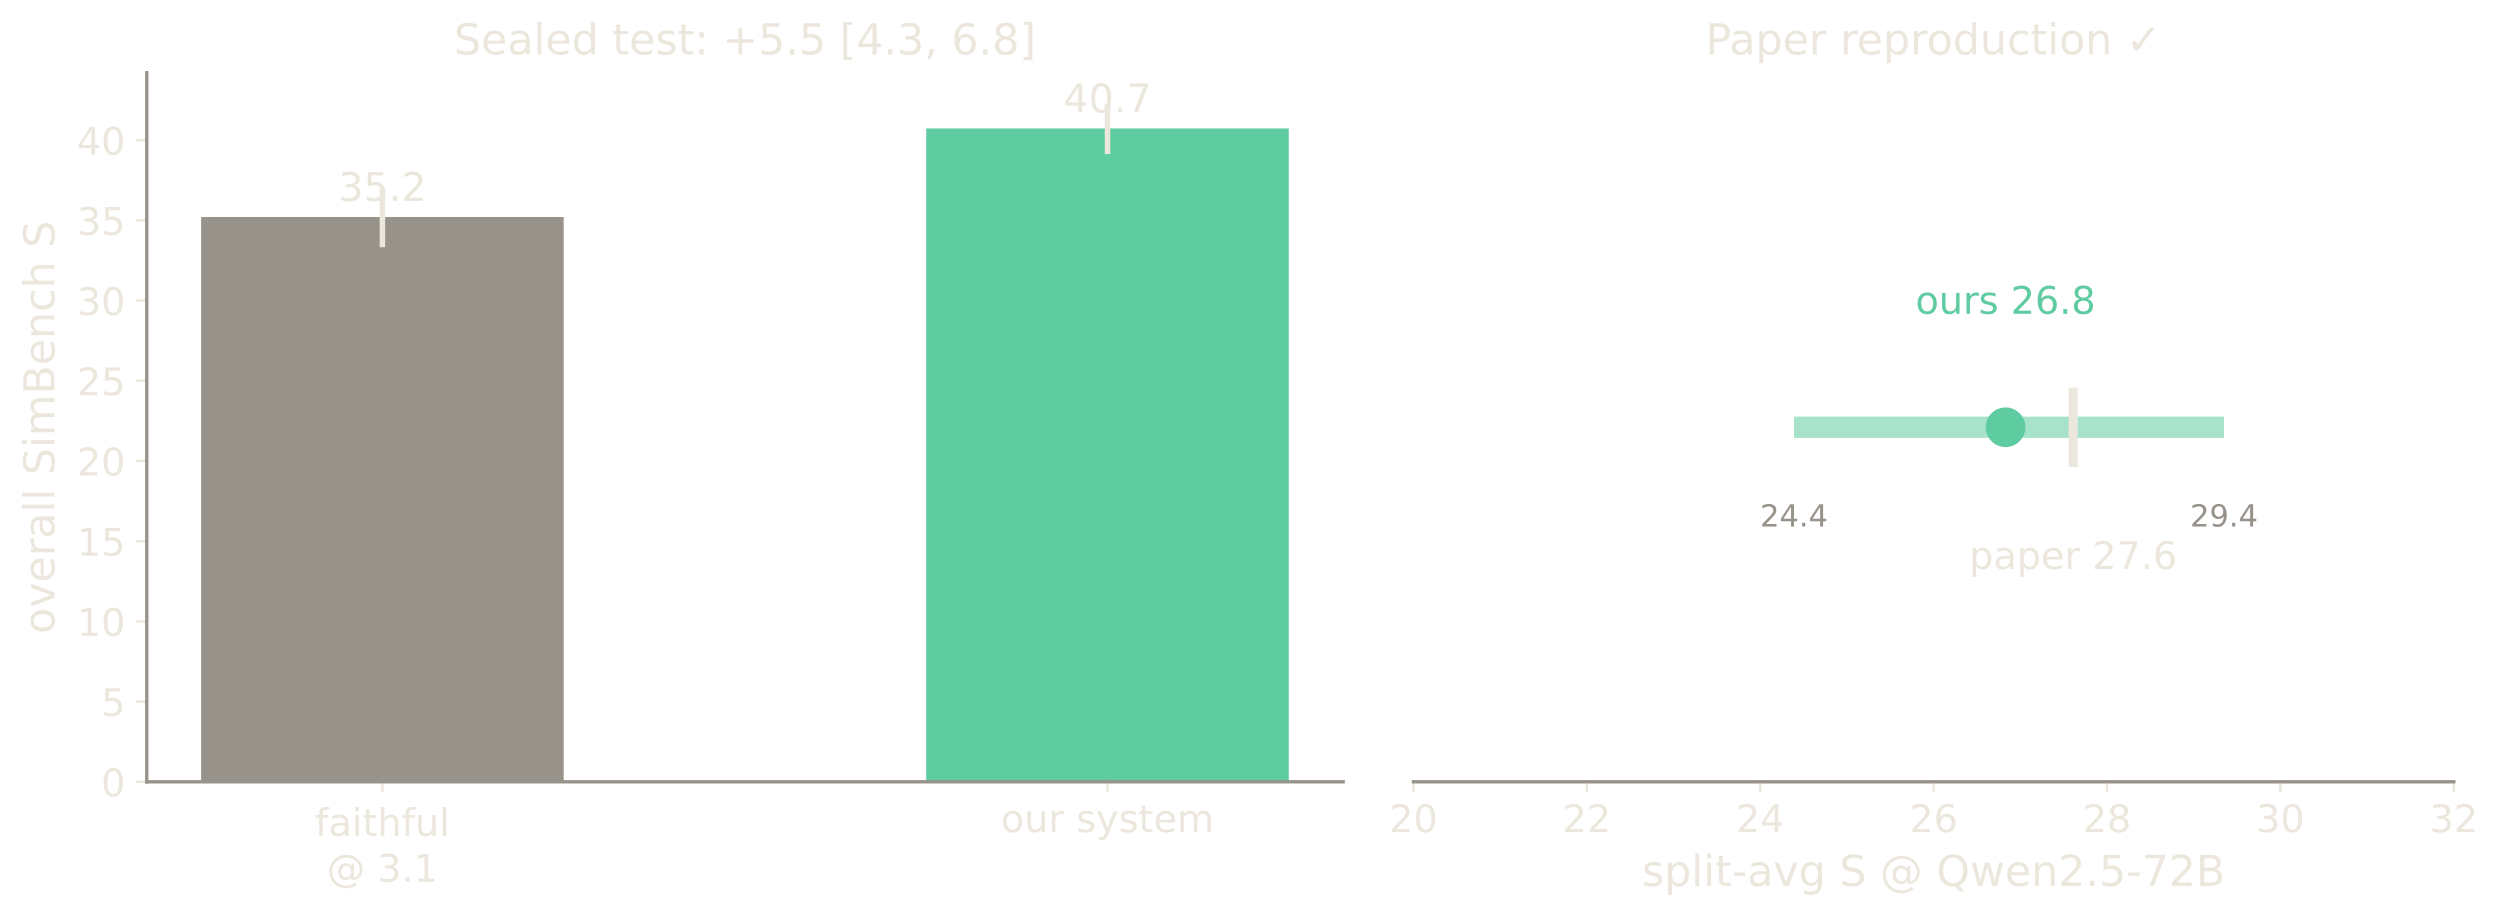
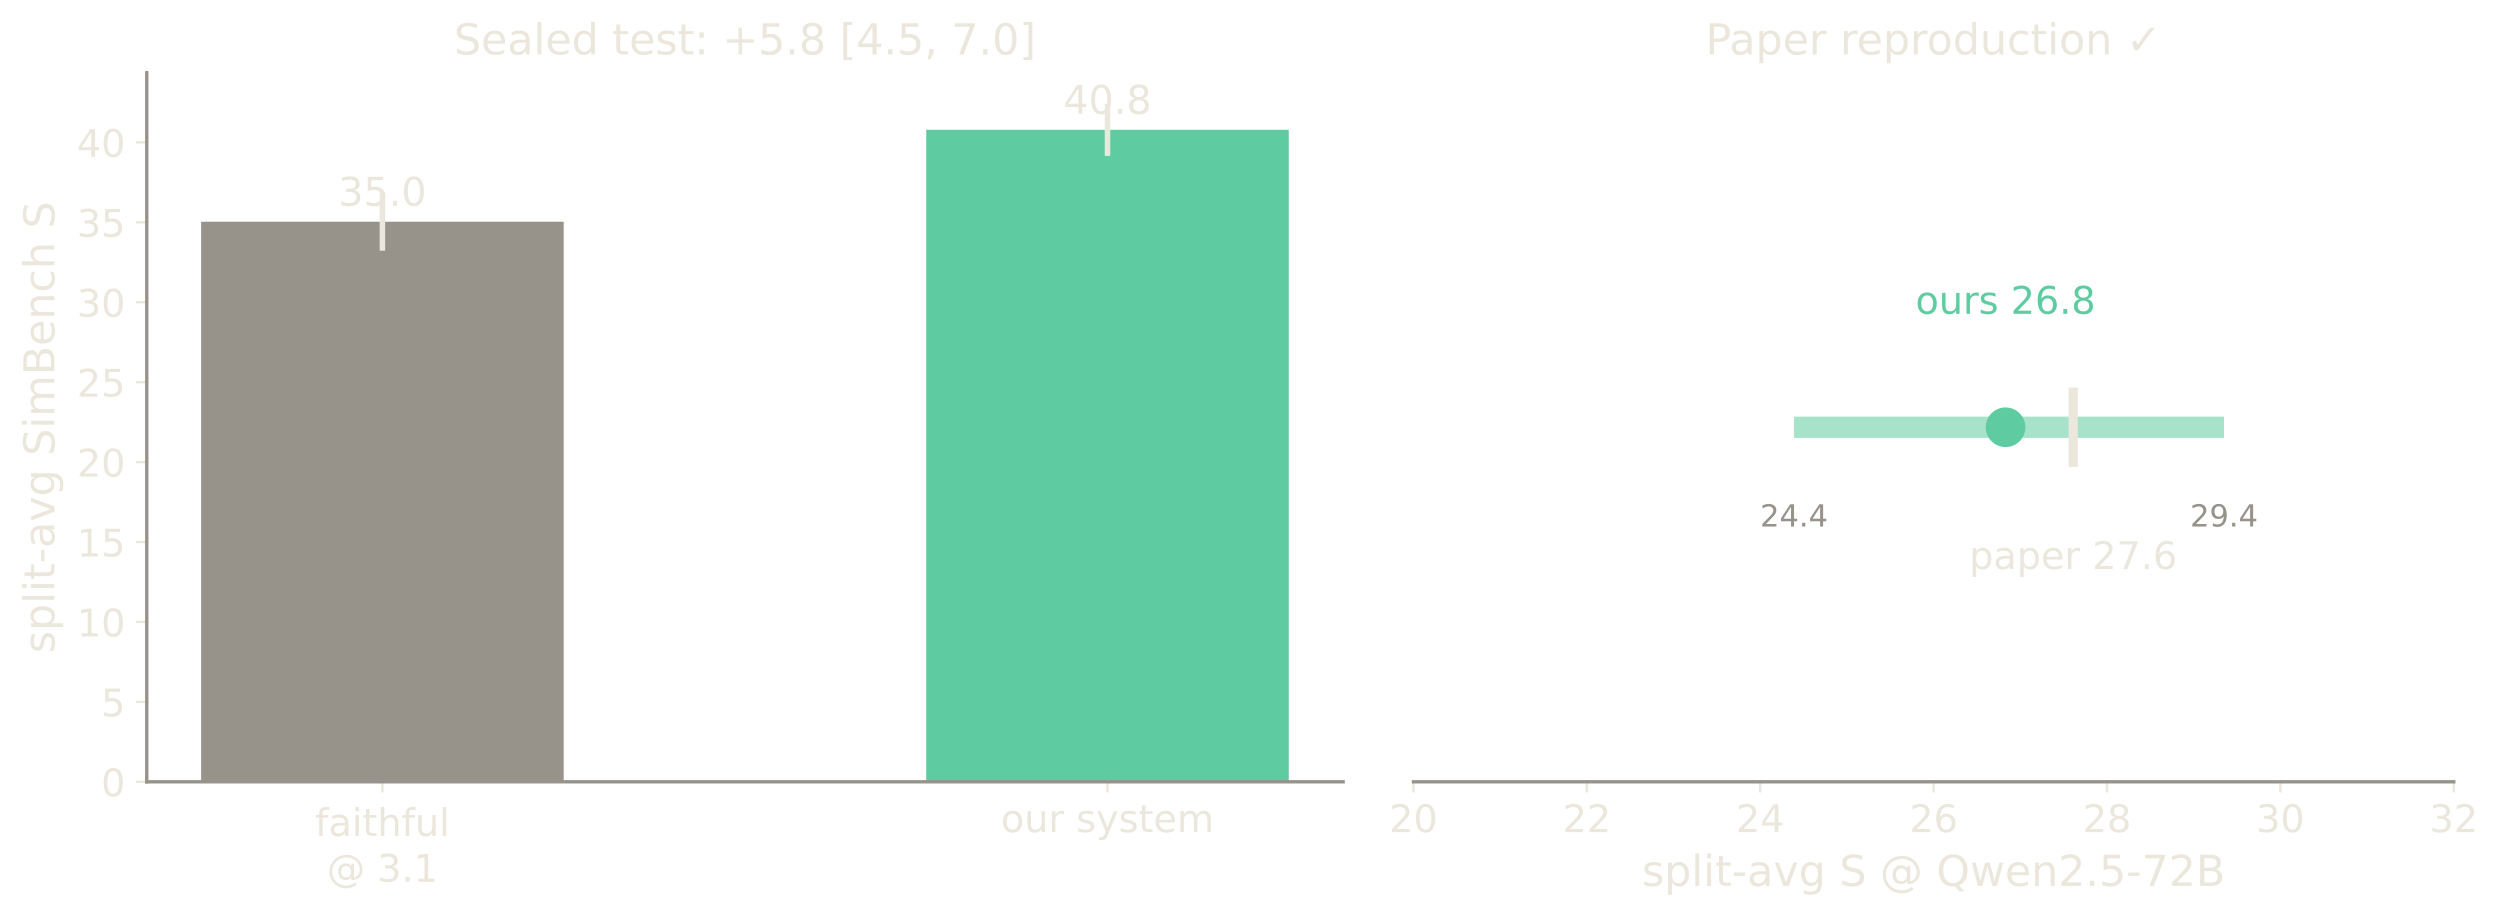
<svg xmlns="http://www.w3.org/2000/svg" xmlns:xlink="http://www.w3.org/1999/xlink" width="819.46pt" height="300.962pt" viewBox="0 0 819.46 300.962" version="1.1">
  <defs>
    <style type="text/css">*{stroke-linejoin: round; stroke-linecap: butt}</style>
  </defs>
  <g id="figure_1">
    <g id="patch_1">
      <path d="M 0 300.962  L 819.46 300.962  L 819.46 0  L 0 0  L 0 300.962  z " style="fill: none" />
    </g>
    <g id="axes_1">
      <g id="patch_2">
        <path d="M 48.107 256.261  L 440.263 256.261  L 440.263 23.838  L 48.107 23.838  L 48.107 256.261  z " style="fill: none" />
      </g>
      <g id="patch_3">
-         <path d="M 65.933 256.261  L 184.768 256.261  L 184.768 71.132  L 65.933 71.132  z " clip-path="url(#p64435326d7)" style="fill: #97928a" />
+         <path d="M 65.933 256.261  L 184.768 256.261  L 184.768 72.686  L 65.933 72.686  z " clip-path="url(#p06ecc720ba)" style="fill: #97928a" />
      </g>
      <g id="patch_4">
-         <path d="M 303.602 256.261  L 422.437 256.261  L 422.437 42.109  L 303.602 42.109  z " clip-path="url(#p64435326d7)" style="fill: #5fcba0" />
+         <path d="M 303.602 256.261  L 422.437 256.261  L 422.437 42.557  L 303.602 42.557  z " clip-path="url(#p06ecc720ba)" style="fill: #5fcba0" />
      </g>
      <g id="matplotlib.axis_1">
        <g id="xtick_1">
          <g id="line2d_1">
            <defs>
-               <path id="m49bda5a2c7" d="M 0 0  L 0 3.5  " style="stroke: #ece7dc; stroke-width: 0.8" />
+               <path id="mad693e968a" d="M 0 0  L 0 3.5  " style="stroke: #ece7dc; stroke-width: 0.8" />
            </defs>
            <g>
-               <use xlink:href="#m49bda5a2c7" x="125.35" y="256.261" style="fill: #ece7dc; stroke: #ece7dc; stroke-width: 0.8" />
+               <use xlink:href="#mad693e968a" x="125.35" y="256.261" style="fill: #ece7dc; stroke: #ece7dc; stroke-width: 0.8" />
            </g>
          </g>
          <g id="text_1">
            <text style="font-size: 12.5px; font-family: 'IBM Plex Sans', 'DejaVu Sans'; fill: #ece7dc" transform="translate(103.2749 274.0104)">faithful</text>
            <text style="font-size: 12.5px; font-family: 'IBM Plex Sans', 'DejaVu Sans'; fill: #ece7dc" transform="translate(107.1743 289.0128)">@ 3.1</text>
          </g>
        </g>
        <g id="xtick_2">
          <g id="line2d_2">
            <g>
-               <use xlink:href="#m49bda5a2c7" x="363.02" y="256.261" style="fill: #ece7dc; stroke: #ece7dc; stroke-width: 0.8" />
+               <use xlink:href="#mad693e968a" x="363.02" y="256.261" style="fill: #ece7dc; stroke: #ece7dc; stroke-width: 0.8" />
            </g>
          </g>
          <g id="text_2">
            <text style="font-size: 12.5px; font-family: 'IBM Plex Sans', 'DejaVu Sans'; text-anchor: middle; fill: #ece7dc" x="363.02" y="272.758" transform="rotate(-0 363.02 272.7582)">our system</text>
          </g>
        </g>
      </g>
      <g id="matplotlib.axis_2">
        <g id="ytick_1">
          <g id="line2d_3">
            <defs>
-               <path id="m6dbf872520" d="M 0 0  L -3.5 0  " style="stroke: #ece7dc; stroke-width: 0.8" />
+               <path id="m35697063af" d="M 0 0  L -3.5 0  " style="stroke: #ece7dc; stroke-width: 0.8" />
            </defs>
            <g>
-               <use xlink:href="#m6dbf872520" x="48.107" y="256.261" style="fill: #ece7dc; stroke: #ece7dc; stroke-width: 0.8" />
+               <use xlink:href="#m35697063af" x="48.107" y="256.261" style="fill: #ece7dc; stroke: #ece7dc; stroke-width: 0.8" />
            </g>
          </g>
          <g id="text_3">
            <text style="font-size: 12.5px; font-family: 'IBM Plex Sans', 'DejaVu Sans'; text-anchor: end; fill: #ece7dc" x="41.107" y="261.01" transform="rotate(-0 41.10734 261.0096)">0</text>
          </g>
        </g>
        <g id="ytick_2">
          <g id="line2d_4">
            <g>
-               <use xlink:href="#m6dbf872520" x="48.107" y="229.972" style="fill: #ece7dc; stroke: #ece7dc; stroke-width: 0.8" />
+               <use xlink:href="#m35697063af" x="48.107" y="230.062" style="fill: #ece7dc; stroke: #ece7dc; stroke-width: 0.8" />
            </g>
          </g>
          <g id="text_4">
-             <text style="font-size: 12.5px; font-family: 'IBM Plex Sans', 'DejaVu Sans'; text-anchor: end; fill: #ece7dc" x="41.107" y="234.72" transform="rotate(-0 41.10734 234.7204)">5</text>
+             <text style="font-size: 12.5px; font-family: 'IBM Plex Sans', 'DejaVu Sans'; text-anchor: end; fill: #ece7dc" x="41.107" y="234.811" transform="rotate(-0 41.10734 234.8108)">5</text>
          </g>
        </g>
        <g id="ytick_3">
          <g id="line2d_5">
            <g>
-               <use xlink:href="#m6dbf872520" x="48.107" y="203.683" style="fill: #ece7dc; stroke: #ece7dc; stroke-width: 0.8" />
+               <use xlink:href="#m35697063af" x="48.107" y="203.863" style="fill: #ece7dc; stroke: #ece7dc; stroke-width: 0.8" />
            </g>
          </g>
          <g id="text_5">
-             <text style="font-size: 12.5px; font-family: 'IBM Plex Sans', 'DejaVu Sans'; text-anchor: end; fill: #ece7dc" x="41.107" y="208.431" transform="rotate(-0 41.10734 208.4311)">10</text>
+             <text style="font-size: 12.5px; font-family: 'IBM Plex Sans', 'DejaVu Sans'; text-anchor: end; fill: #ece7dc" x="41.107" y="208.612" transform="rotate(-0 41.10734 208.612)">10</text>
          </g>
        </g>
        <g id="ytick_4">
          <g id="line2d_6">
            <g>
-               <use xlink:href="#m6dbf872520" x="48.107" y="177.393" style="fill: #ece7dc; stroke: #ece7dc; stroke-width: 0.8" />
+               <use xlink:href="#m35697063af" x="48.107" y="177.665" style="fill: #ece7dc; stroke: #ece7dc; stroke-width: 0.8" />
            </g>
          </g>
          <g id="text_6">
-             <text style="font-size: 12.5px; font-family: 'IBM Plex Sans', 'DejaVu Sans'; text-anchor: end; fill: #ece7dc" x="41.107" y="182.142" transform="rotate(-0 41.10734 182.1419)">15</text>
+             <text style="font-size: 12.5px; font-family: 'IBM Plex Sans', 'DejaVu Sans'; text-anchor: end; fill: #ece7dc" x="41.107" y="182.413" transform="rotate(-0 41.10734 182.4131)">15</text>
          </g>
        </g>
        <g id="ytick_5">
          <g id="line2d_7">
            <g>
-               <use xlink:href="#m6dbf872520" x="48.107" y="151.104" style="fill: #ece7dc; stroke: #ece7dc; stroke-width: 0.8" />
+               <use xlink:href="#m35697063af" x="48.107" y="151.466" style="fill: #ece7dc; stroke: #ece7dc; stroke-width: 0.8" />
            </g>
          </g>
          <g id="text_7">
-             <text style="font-size: 12.5px; font-family: 'IBM Plex Sans', 'DejaVu Sans'; text-anchor: end; fill: #ece7dc" x="41.107" y="155.853" transform="rotate(-0 41.10734 155.8526)">20</text>
+             <text style="font-size: 12.5px; font-family: 'IBM Plex Sans', 'DejaVu Sans'; text-anchor: end; fill: #ece7dc" x="41.107" y="156.214" transform="rotate(-0 41.10734 156.2143)">20</text>
          </g>
        </g>
        <g id="ytick_6">
          <g id="line2d_8">
            <g>
-               <use xlink:href="#m6dbf872520" x="48.107" y="124.815" style="fill: #ece7dc; stroke: #ece7dc; stroke-width: 0.8" />
+               <use xlink:href="#m35697063af" x="48.107" y="125.267" style="fill: #ece7dc; stroke: #ece7dc; stroke-width: 0.8" />
            </g>
          </g>
          <g id="text_8">
-             <text style="font-size: 12.5px; font-family: 'IBM Plex Sans', 'DejaVu Sans'; text-anchor: end; fill: #ece7dc" x="41.107" y="129.563" transform="rotate(-0 41.10734 129.5634)">25</text>
+             <text style="font-size: 12.5px; font-family: 'IBM Plex Sans', 'DejaVu Sans'; text-anchor: end; fill: #ece7dc" x="41.107" y="130.015" transform="rotate(-0 41.10734 130.0155)">25</text>
          </g>
        </g>
        <g id="ytick_7">
          <g id="line2d_9">
            <g>
-               <use xlink:href="#m6dbf872520" x="48.107" y="98.526" style="fill: #ece7dc; stroke: #ece7dc; stroke-width: 0.8" />
+               <use xlink:href="#m35697063af" x="48.107" y="99.068" style="fill: #ece7dc; stroke: #ece7dc; stroke-width: 0.8" />
            </g>
          </g>
          <g id="text_9">
-             <text style="font-size: 12.5px; font-family: 'IBM Plex Sans', 'DejaVu Sans'; text-anchor: end; fill: #ece7dc" x="41.107" y="103.274" transform="rotate(-0 41.10734 103.2741)">30</text>
+             <text style="font-size: 12.5px; font-family: 'IBM Plex Sans', 'DejaVu Sans'; text-anchor: end; fill: #ece7dc" x="41.107" y="103.817" transform="rotate(-0 41.10734 103.8167)">30</text>
          </g>
        </g>
        <g id="ytick_8">
          <g id="line2d_10">
            <g>
-               <use xlink:href="#m6dbf872520" x="48.107" y="72.236" style="fill: #ece7dc; stroke: #ece7dc; stroke-width: 0.8" />
+               <use xlink:href="#m35697063af" x="48.107" y="72.869" style="fill: #ece7dc; stroke: #ece7dc; stroke-width: 0.8" />
            </g>
          </g>
          <g id="text_10">
-             <text style="font-size: 12.5px; font-family: 'IBM Plex Sans', 'DejaVu Sans'; text-anchor: end; fill: #ece7dc" x="41.107" y="76.985" transform="rotate(-0 41.10734 76.98486)">35</text>
+             <text style="font-size: 12.5px; font-family: 'IBM Plex Sans', 'DejaVu Sans'; text-anchor: end; fill: #ece7dc" x="41.107" y="77.618" transform="rotate(-0 41.10734 77.61784)">35</text>
          </g>
        </g>
        <g id="ytick_9">
          <g id="line2d_11">
            <g>
-               <use xlink:href="#m6dbf872520" x="48.107" y="45.947" style="fill: #ece7dc; stroke: #ece7dc; stroke-width: 0.8" />
+               <use xlink:href="#m35697063af" x="48.107" y="46.67" style="fill: #ece7dc; stroke: #ece7dc; stroke-width: 0.8" />
            </g>
          </g>
          <g id="text_11">
-             <text style="font-size: 12.5px; font-family: 'IBM Plex Sans', 'DejaVu Sans'; text-anchor: end; fill: #ece7dc" x="41.107" y="50.696" transform="rotate(-0 41.10734 50.69561)">40</text>
+             <text style="font-size: 12.5px; font-family: 'IBM Plex Sans', 'DejaVu Sans'; text-anchor: end; fill: #ece7dc" x="41.107" y="51.419" transform="rotate(-0 41.10734 51.41901)">40</text>
          </g>
        </g>
        <g id="text_12">
-           <text style="font-size: 14px; font-family: 'IBM Plex Sans', 'DejaVu Sans'; text-anchor: middle; fill: #ece7dc" x="17.838" y="140.049" transform="rotate(-90 17.83781 140.0495)">overall SimBench S</text>
+           <text style="font-size: 14px; font-family: 'IBM Plex Sans', 'DejaVu Sans'; text-anchor: middle; fill: #ece7dc" x="17.838" y="140.049" transform="rotate(-90 17.83781 140.0495)">split-avg SimBench S</text>
        </g>
      </g>
      <g id="line2d_12">
-         <path d="M 125.35 80.123  L 125.35 62.772  " clip-path="url(#p64435326d7)" style="fill: none; stroke: #ece7dc; stroke-width: 1.8; stroke-linecap: square" />
+         <path d="M 125.35 81.297  L 125.35 64.075  " clip-path="url(#p06ecc720ba)" style="fill: none; stroke: #ece7dc; stroke-width: 1.8; stroke-linecap: square" />
      </g>
      <g id="line2d_13">
-         <path d="M 363.02 49.628  L 363.02 34.906  " clip-path="url(#p64435326d7)" style="fill: none; stroke: #ece7dc; stroke-width: 1.8; stroke-linecap: square" />
+         <path d="M 363.02 50.209  L 363.02 34.906  " clip-path="url(#p06ecc720ba)" style="fill: none; stroke: #ece7dc; stroke-width: 1.8; stroke-linecap: square" />
      </g>
      <g id="patch_5">
        <path d="M 48.107 256.261  L 48.107 23.838  " style="fill: none; stroke: #97928a; stroke-width: 1.1; stroke-linejoin: miter; stroke-linecap: square" />
      </g>
      <g id="patch_6">
        <path d="M 48.107 256.261  L 440.263 256.261  " style="fill: none; stroke: #97928a; stroke-width: 1.1; stroke-linejoin: miter; stroke-linecap: square" />
      </g>
      <g id="text_13">
-         <text style="font-weight: 500; font-size: 13px; font-family: 'IBM Plex Sans', 'DejaVu Sans'; text-anchor: middle; fill: #ece7dc" x="125.35" y="65.874" transform="rotate(-0 125.3501 65.87433)">35.2</text>
+         <text style="font-weight: 500; font-size: 13px; font-family: 'IBM Plex Sans', 'DejaVu Sans'; text-anchor: middle; fill: #ece7dc" x="125.35" y="67.446" transform="rotate(-0 125.3501 67.44615)">35.0</text>
      </g>
      <g id="text_14">
-         <text style="font-weight: 500; font-size: 13px; font-family: 'IBM Plex Sans', 'DejaVu Sans'; text-anchor: middle; fill: #ece7dc" x="363.02" y="36.851" transform="rotate(-0 363.02 36.85099)">40.7</text>
+         <text style="font-weight: 500; font-size: 13px; font-family: 'IBM Plex Sans', 'DejaVu Sans'; text-anchor: middle; fill: #ece7dc" x="363.02" y="37.317" transform="rotate(-0 363.02 37.3175)">40.8</text>
      </g>
      <g id="text_15">
-         <text style="font-weight: 500; font-size: 14px; font-family: 'IBM Plex Sans', 'DejaVu Sans'; text-anchor: middle; fill: #ece7dc" x="244.185" y="17.838" transform="rotate(-0 244.185 17.83781)">Sealed test:  +5.5   [4.3, 6.8]</text>
+         <text style="font-weight: 500; font-size: 14px; font-family: 'IBM Plex Sans', 'DejaVu Sans'; text-anchor: middle; fill: #ece7dc" x="244.185" y="17.838" transform="rotate(-0 244.185 17.83781)">Sealed test:  +5.8   [4.5, 7.0]</text>
      </g>
    </g>
    <g id="axes_2">
      <g id="patch_7">
        <path d="M 463.303 256.261  L 804.307 256.261  L 804.307 23.838  L 463.303 23.838  L 463.303 256.261  z " style="fill: none" />
      </g>
      <g id="matplotlib.axis_3">
        <g id="xtick_3">
          <g id="line2d_14">
            <g>
-               <use xlink:href="#m49bda5a2c7" x="463.303" y="256.261" style="fill: #ece7dc; stroke: #ece7dc; stroke-width: 0.8" />
+               <use xlink:href="#mad693e968a" x="463.303" y="256.261" style="fill: #ece7dc; stroke: #ece7dc; stroke-width: 0.8" />
            </g>
          </g>
          <g id="text_16">
            <text style="font-size: 12.5px; font-family: 'IBM Plex Sans', 'DejaVu Sans'; text-anchor: middle; fill: #ece7dc" x="463.303" y="272.758" transform="rotate(-0 463.3027 272.7582)">20</text>
          </g>
        </g>
        <g id="xtick_4">
          <g id="line2d_15">
            <g>
-               <use xlink:href="#m49bda5a2c7" x="520.137" y="256.261" style="fill: #ece7dc; stroke: #ece7dc; stroke-width: 0.8" />
+               <use xlink:href="#mad693e968a" x="520.137" y="256.261" style="fill: #ece7dc; stroke: #ece7dc; stroke-width: 0.8" />
            </g>
          </g>
          <g id="text_17">
            <text style="font-size: 12.5px; font-family: 'IBM Plex Sans', 'DejaVu Sans'; text-anchor: middle; fill: #ece7dc" x="520.137" y="272.758" transform="rotate(-0 520.1368 272.7582)">22</text>
          </g>
        </g>
        <g id="xtick_5">
          <g id="line2d_16">
            <g>
-               <use xlink:href="#m49bda5a2c7" x="576.971" y="256.261" style="fill: #ece7dc; stroke: #ece7dc; stroke-width: 0.8" />
+               <use xlink:href="#mad693e968a" x="576.971" y="256.261" style="fill: #ece7dc; stroke: #ece7dc; stroke-width: 0.8" />
            </g>
          </g>
          <g id="text_18">
            <text style="font-size: 12.5px; font-family: 'IBM Plex Sans', 'DejaVu Sans'; text-anchor: middle; fill: #ece7dc" x="576.971" y="272.758" transform="rotate(-0 576.9709 272.7582)">24</text>
          </g>
        </g>
        <g id="xtick_6">
          <g id="line2d_17">
            <g>
-               <use xlink:href="#m49bda5a2c7" x="633.805" y="256.261" style="fill: #ece7dc; stroke: #ece7dc; stroke-width: 0.8" />
+               <use xlink:href="#mad693e968a" x="633.805" y="256.261" style="fill: #ece7dc; stroke: #ece7dc; stroke-width: 0.8" />
            </g>
          </g>
          <g id="text_19">
            <text style="font-size: 12.5px; font-family: 'IBM Plex Sans', 'DejaVu Sans'; text-anchor: middle; fill: #ece7dc" x="633.805" y="272.758" transform="rotate(-0 633.805 272.7582)">26</text>
          </g>
        </g>
        <g id="xtick_7">
          <g id="line2d_18">
            <g>
-               <use xlink:href="#m49bda5a2c7" x="690.639" y="256.261" style="fill: #ece7dc; stroke: #ece7dc; stroke-width: 0.8" />
+               <use xlink:href="#mad693e968a" x="690.639" y="256.261" style="fill: #ece7dc; stroke: #ece7dc; stroke-width: 0.8" />
            </g>
          </g>
          <g id="text_20">
            <text style="font-size: 12.5px; font-family: 'IBM Plex Sans', 'DejaVu Sans'; text-anchor: middle; fill: #ece7dc" x="690.639" y="272.758" transform="rotate(-0 690.6391 272.7582)">28</text>
          </g>
        </g>
        <g id="xtick_8">
          <g id="line2d_19">
            <g>
-               <use xlink:href="#m49bda5a2c7" x="747.473" y="256.261" style="fill: #ece7dc; stroke: #ece7dc; stroke-width: 0.8" />
+               <use xlink:href="#mad693e968a" x="747.473" y="256.261" style="fill: #ece7dc; stroke: #ece7dc; stroke-width: 0.8" />
            </g>
          </g>
          <g id="text_21">
            <text style="font-size: 12.5px; font-family: 'IBM Plex Sans', 'DejaVu Sans'; text-anchor: middle; fill: #ece7dc" x="747.473" y="272.758" transform="rotate(-0 747.4732 272.7582)">30</text>
          </g>
        </g>
        <g id="xtick_9">
          <g id="line2d_20">
            <g>
-               <use xlink:href="#m49bda5a2c7" x="804.307" y="256.261" style="fill: #ece7dc; stroke: #ece7dc; stroke-width: 0.8" />
+               <use xlink:href="#mad693e968a" x="804.307" y="256.261" style="fill: #ece7dc; stroke: #ece7dc; stroke-width: 0.8" />
            </g>
          </g>
          <g id="text_22">
            <text style="font-size: 12.5px; font-family: 'IBM Plex Sans', 'DejaVu Sans'; text-anchor: middle; fill: #ece7dc" x="804.307" y="272.758" transform="rotate(-0 804.3073 272.7582)">32</text>
          </g>
        </g>
        <g id="text_23">
          <text style="font-size: 14px; font-family: 'IBM Plex Sans', 'DejaVu Sans'; text-anchor: middle; fill: #ece7dc" x="633.805" y="290.399" transform="rotate(-0 633.805 290.3989)">split-avg S  @ Qwen2.5-72B</text>
        </g>
      </g>
      <g id="matplotlib.axis_4" />
      <g id="LineCollection_1">
-         <path d="M 588.054 140.049  L 729.002 140.049  " clip-path="url(#pb8fbcb15e9)" style="fill: none; stroke: #5fcba0; stroke-opacity: 0.55; stroke-width: 7" />
+         <path d="M 588.054 140.049  L 729.002 140.049  " clip-path="url(#p3026b80fba)" style="fill: none; stroke: #5fcba0; stroke-opacity: 0.55; stroke-width: 7" />
      </g>
      <g id="line2d_21">
        <defs>
-           <path id="m0a83ff89fb" d="M 0 6  C 1.591 6 3.117 5.368 4.243 4.243  C 5.368 3.117 6 1.591 6 0  C 6 -1.591 5.368 -3.117 4.243 -4.243  C 3.117 -5.368 1.591 -6 0 -6  C -1.591 -6 -3.117 -5.368 -4.243 -4.243  C -5.368 -3.117 -6 -1.591 -6 0  C -6 1.591 -5.368 3.117 -4.243 4.243  C -3.117 5.368 -1.591 6 0 6  z " style="stroke: #5fcba0" />
+           <path id="m75f9b6f09b" d="M 0 6  C 1.591 6 3.117 5.368 4.243 4.243  C 5.368 3.117 6 1.591 6 0  C 6 -1.591 5.368 -3.117 4.243 -4.243  C 3.117 -5.368 1.591 -6 0 -6  C -1.591 -6 -3.117 -5.368 -4.243 -4.243  C -5.368 -3.117 -6 -1.591 -6 0  C -6 1.591 -5.368 3.117 -4.243 4.243  C -3.117 5.368 -1.591 6 0 6  z " style="stroke: #5fcba0" />
        </defs>
-         <g clip-path="url(#pb8fbcb15e9)">
-           <use xlink:href="#m0a83ff89fb" x="657.391" y="140.049" style="fill: #5fcba0; stroke: #5fcba0" />
+         <g clip-path="url(#p3026b80fba)">
+           <use xlink:href="#m75f9b6f09b" x="657.391" y="140.049" style="fill: #5fcba0; stroke: #5fcba0" />
        </g>
      </g>
      <g id="line2d_22">
        <defs>
-           <path id="mad57577c70" d="M 0 13  L 0 -13  " style="stroke: #ece7dc; stroke-width: 3" />
+           <path id="mba92f948a6" d="M 0 13  L 0 -13  " style="stroke: #ece7dc; stroke-width: 3" />
        </defs>
-         <g clip-path="url(#pb8fbcb15e9)">
-           <use xlink:href="#mad57577c70" x="679.556" y="140.049" style="fill: #ece7dc; stroke: #ece7dc; stroke-width: 3" />
+         <g clip-path="url(#p3026b80fba)">
+           <use xlink:href="#mba92f948a6" x="679.556" y="140.049" style="fill: #ece7dc; stroke: #ece7dc; stroke-width: 3" />
        </g>
      </g>
      <g id="patch_8">
        <path d="M 463.303 256.261  L 804.307 256.261  " style="fill: none; stroke: #97928a; stroke-width: 1.1; stroke-linejoin: miter; stroke-linecap: square" />
      </g>
      <g id="text_24">
        <text style="font-size: 12.5px; font-family: 'IBM Plex Sans', 'DejaVu Sans'; text-anchor: middle; fill: #5fcba0" x="657.391" y="102.862" transform="rotate(-0 657.3912 102.8617)">ours 26.8</text>
      </g>
      <g id="text_25">
        <text style="font-size: 12.5px; font-family: 'IBM Plex Sans', 'DejaVu Sans'; text-anchor: middle; fill: #ece7dc" x="679.556" y="186.534" transform="rotate(-0 679.5565 186.5341)">paper 27.6</text>
      </g>
      <g id="text_26">
        <text style="font-size: 10px; font-family: 'IBM Plex Sans', 'DejaVu Sans'; text-anchor: middle; fill: #97928a" x="588.054" y="172.589" transform="rotate(-0 588.0536 172.5887)">24.4</text>
      </g>
      <g id="text_27">
        <text style="font-size: 10px; font-family: 'IBM Plex Sans', 'DejaVu Sans'; text-anchor: middle; fill: #97928a" x="729.002" y="172.589" transform="rotate(-0 729.0022 172.5887)">29.4</text>
      </g>
      <g id="text_28">
        <text style="font-weight: 500; font-size: 14px; font-family: 'IBM Plex Sans', 'DejaVu Sans'; text-anchor: middle; fill: #ece7dc" x="633.805" y="17.838" transform="rotate(-0 633.805 17.83781)">Paper reproduction ✓</text>
      </g>
    </g>
  </g>
  <defs>
-     <clipPath id="p64435326d7">
+     <clipPath id="p06ecc720ba">
      <rect x="48.107" y="23.838" width="392.155" height="232.423" />
    </clipPath>
-     <clipPath id="pb8fbcb15e9">
+     <clipPath id="p3026b80fba">
      <rect x="463.303" y="23.838" width="341.005" height="232.423" />
    </clipPath>
  </defs>
  <style>text,tspan{font-family:'IBM Plex Sans','IBM Plex Mono',sans-serif !important;}</style>
</svg>
